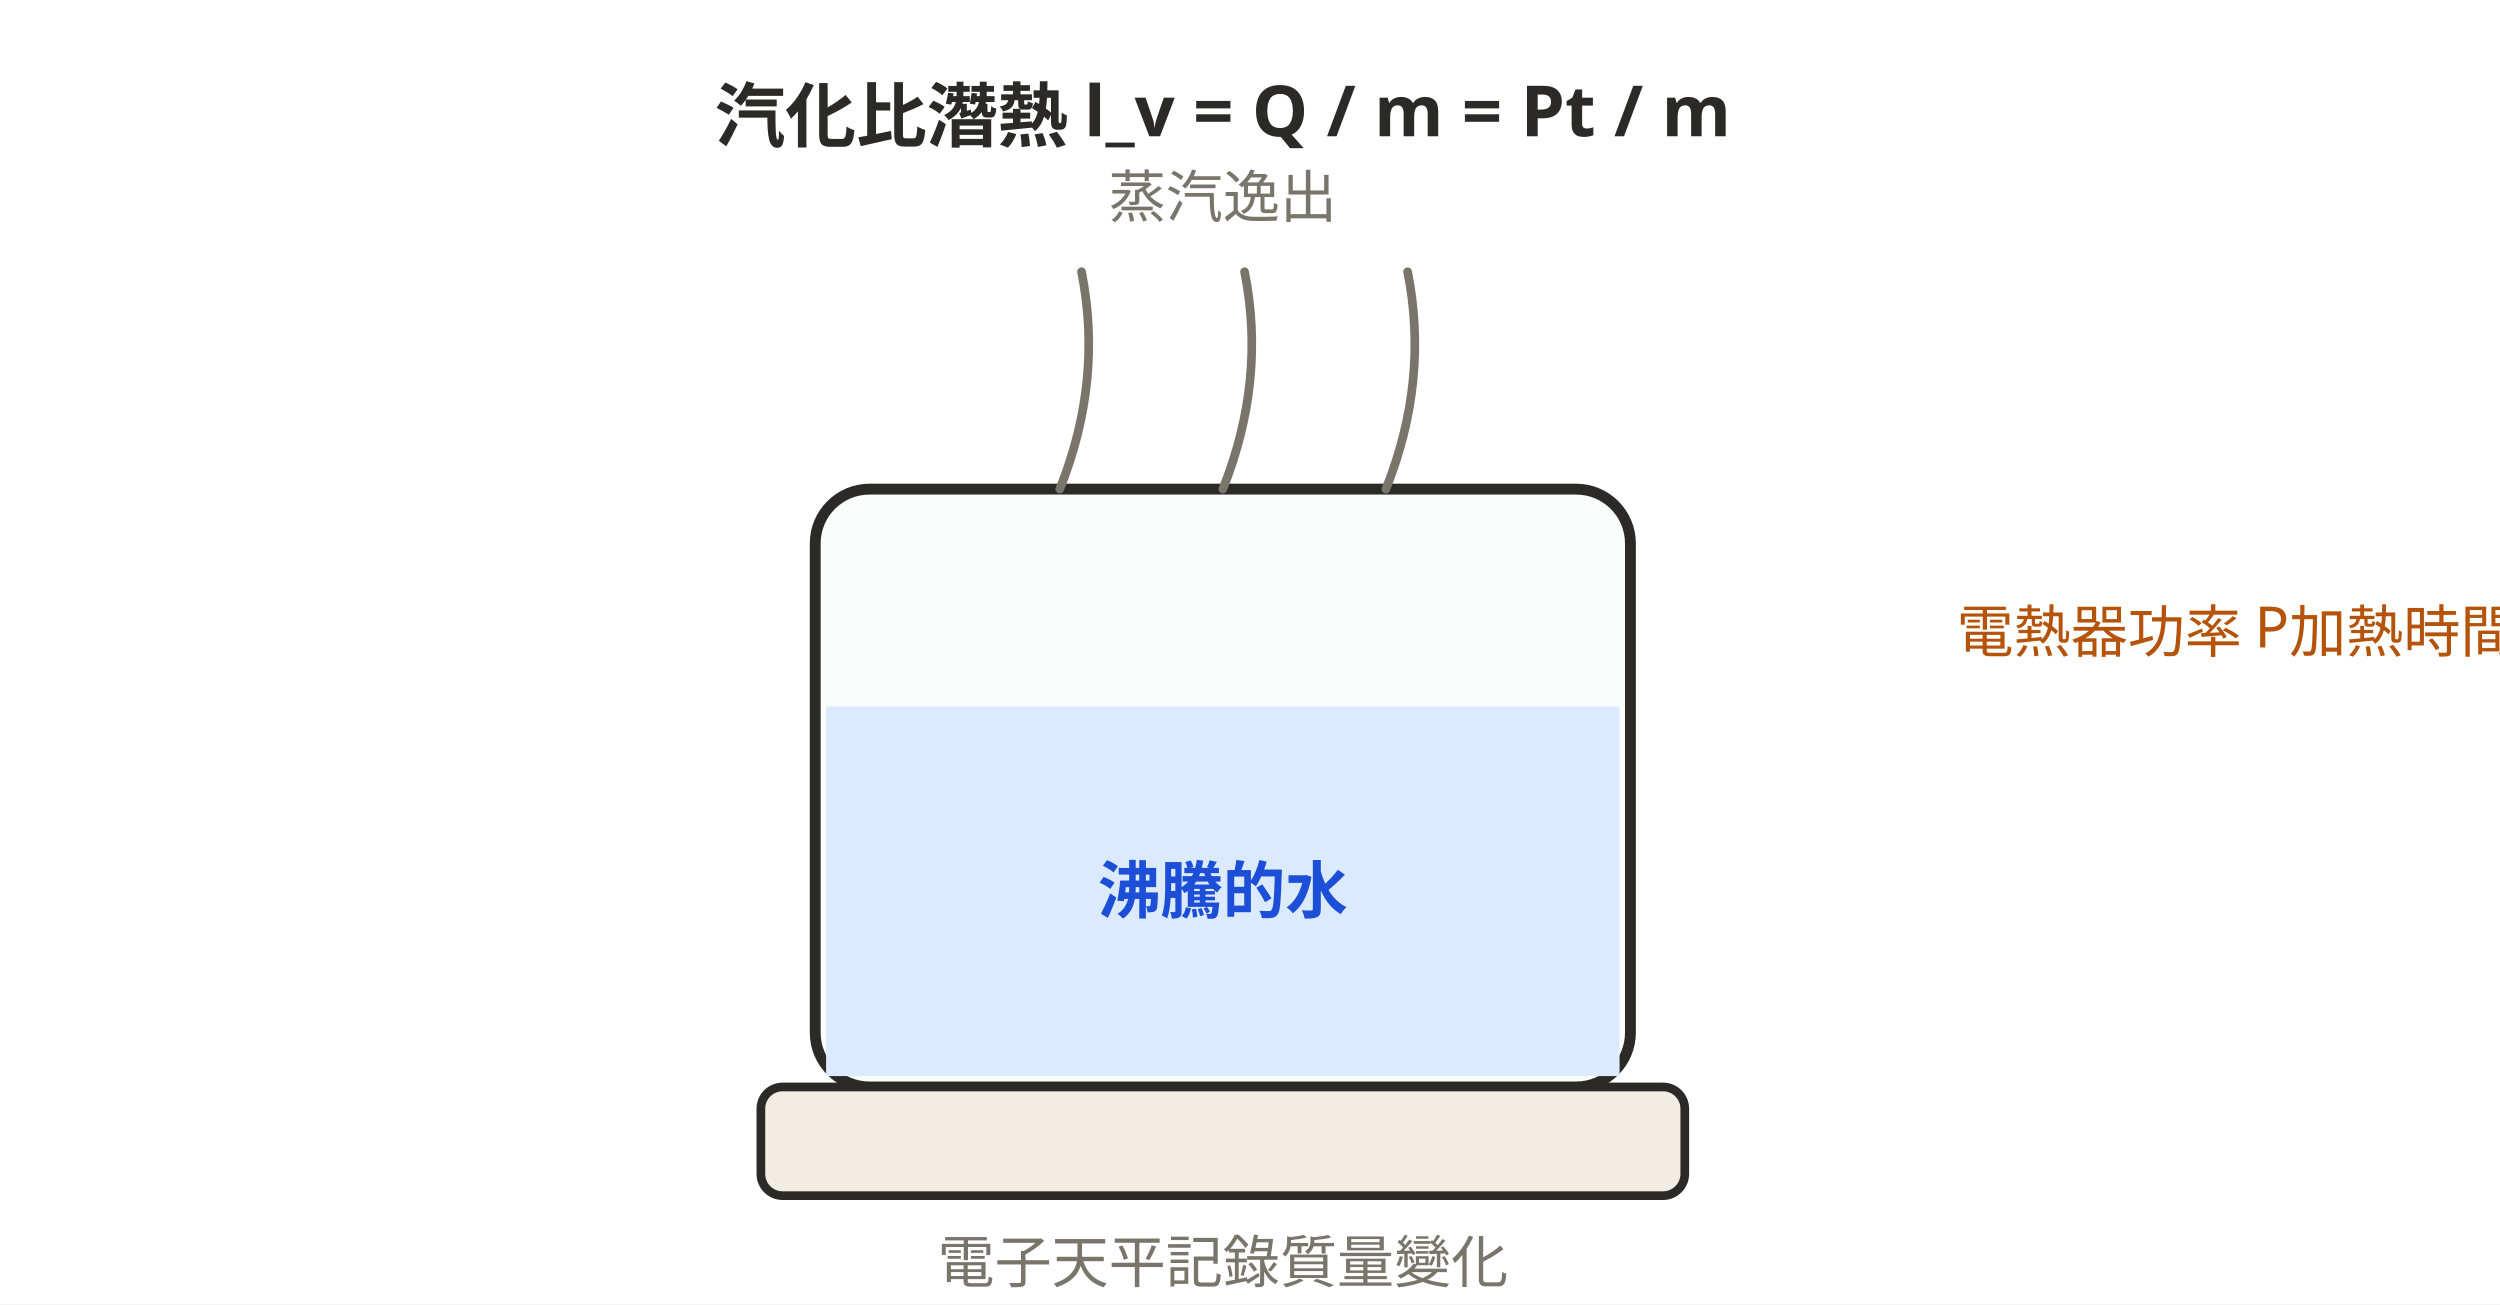
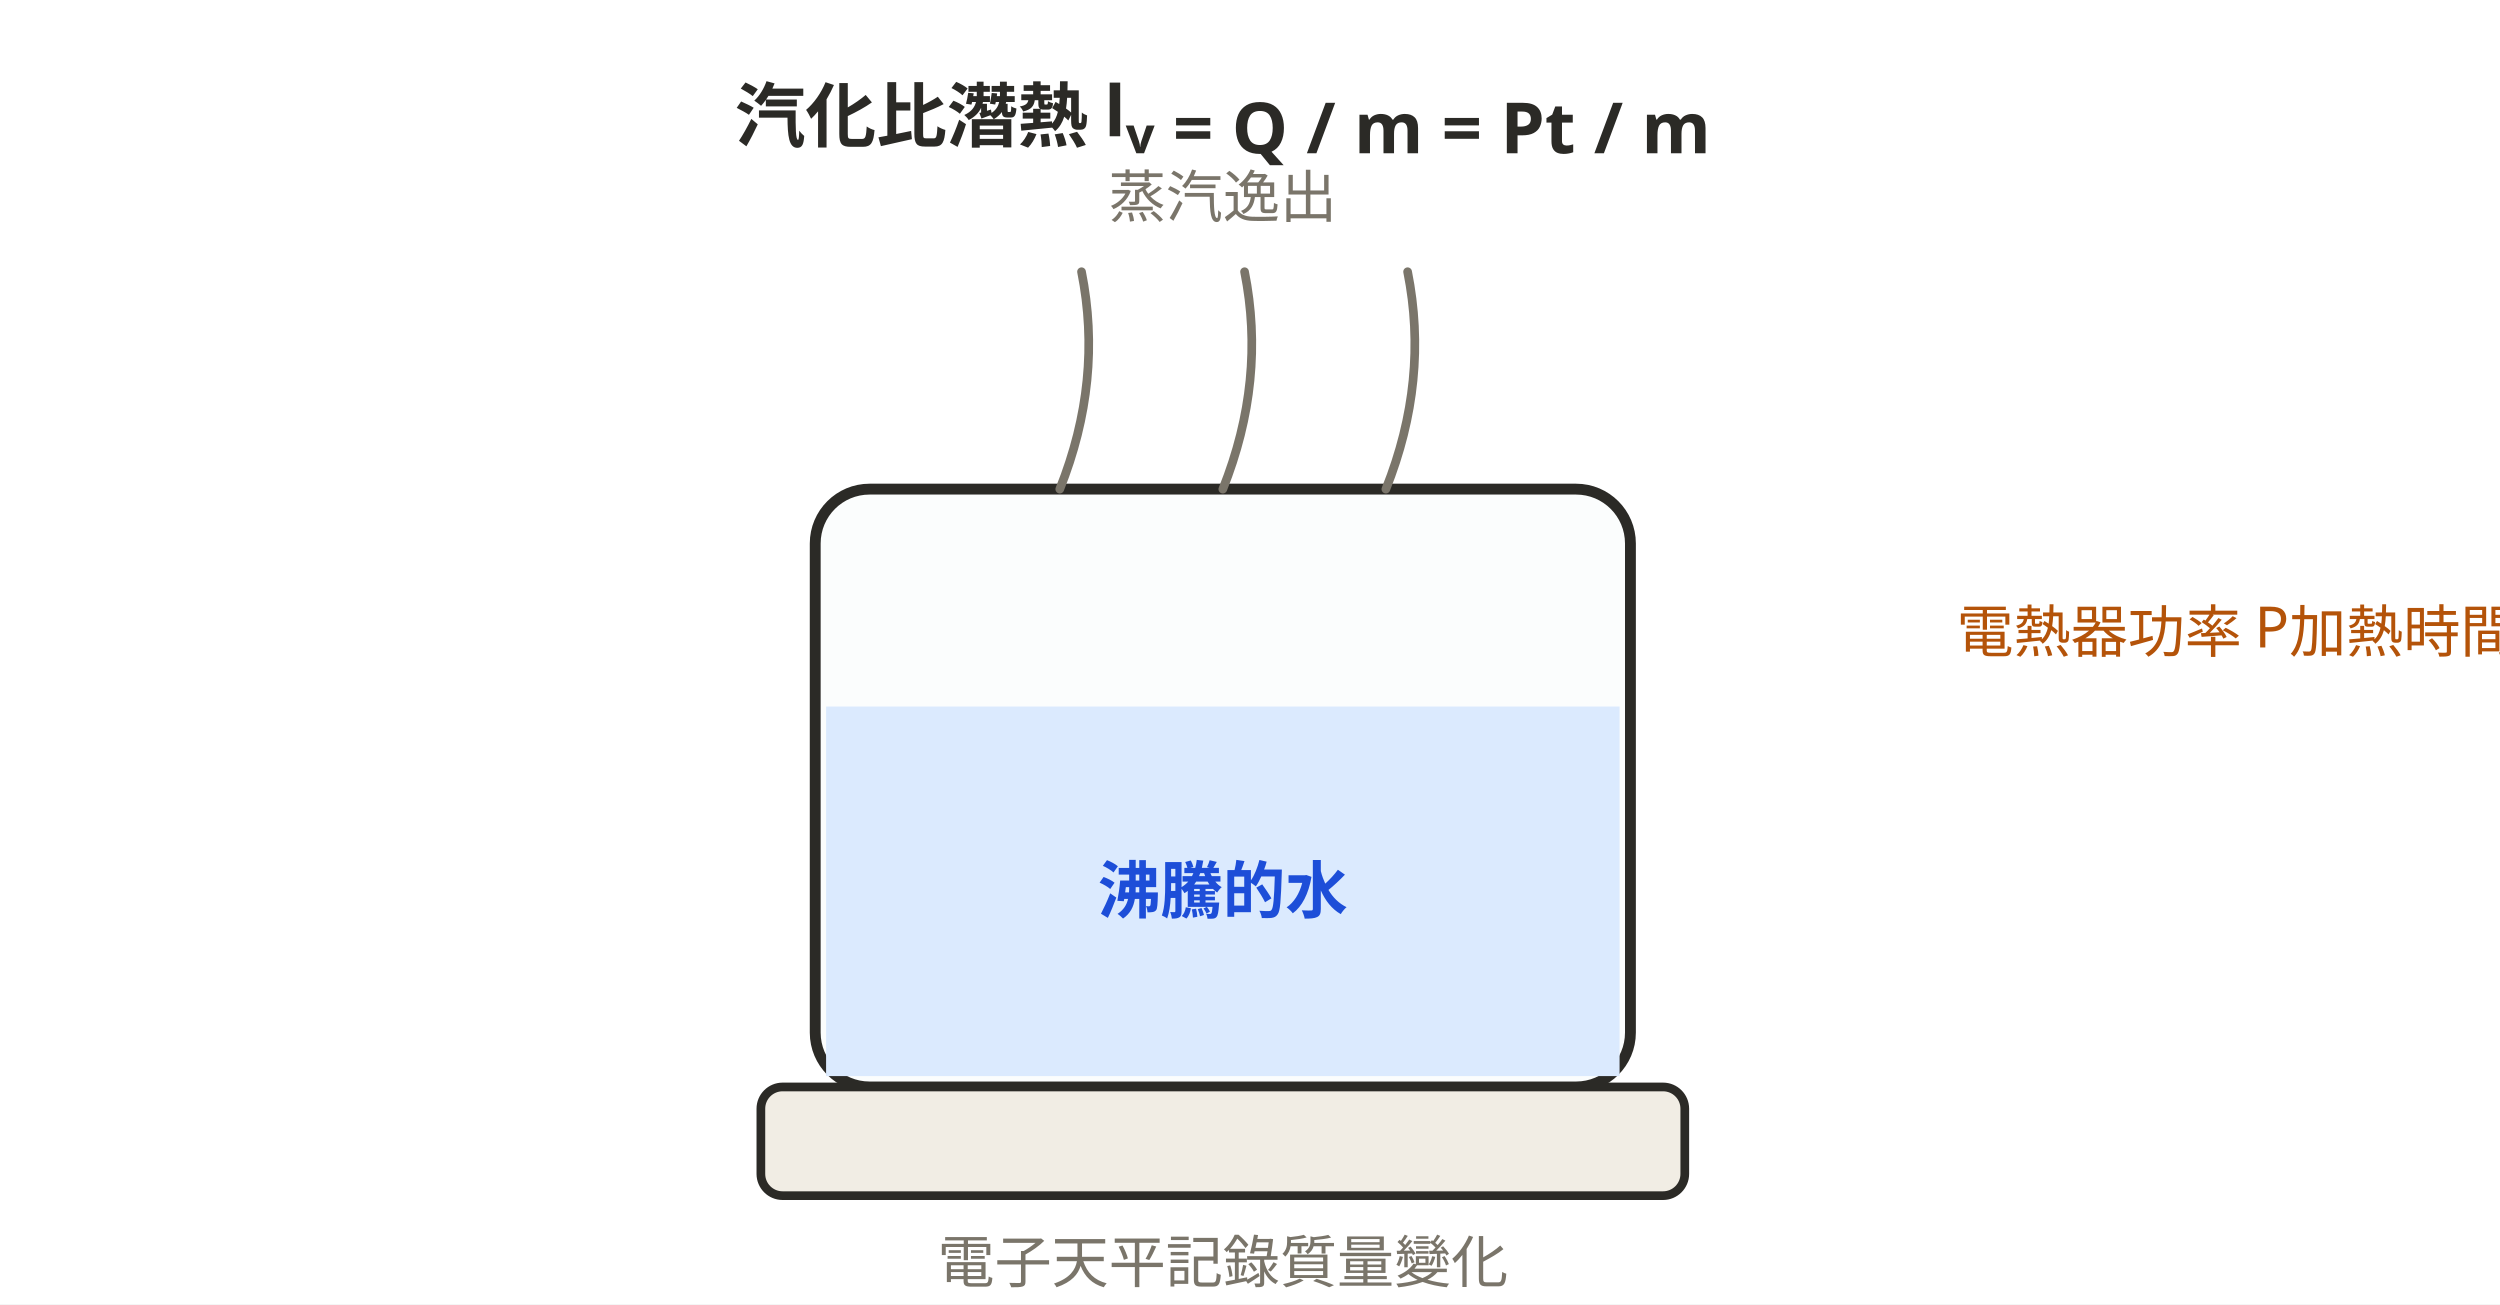
<svg xmlns="http://www.w3.org/2000/svg" viewBox="0 0 460 240" width="460" height="240" font-family="'Microsoft JhengHei','PingFang TC','Noto Sans TC',system-ui,sans-serif">
  <rect x="0" y="0" width="460" height="240" fill="#ffffff" />
  <rect x="150" y="90" width="150" height="110" rx="10" fill="#fbfdfd" stroke="#2b2a26" stroke-width="2" />
  <rect x="152" y="130" width="146" height="68" rx="0" fill="#dbeafe" stroke="none" stroke-width="1.5" />
  <text x="225" y="168" font-size="11.5" fill="#1d4ed8" text-anchor="middle" font-weight="bold">沸騰的水</text>
  <path d="M 195 90 Q 203 70 199 50" fill="none" stroke="#7a756a" stroke-width="1.6" stroke-linejoin="round" stroke-linecap="round" />
  <path d="M 225 90 Q 233 70 229 50" fill="none" stroke="#7a756a" stroke-width="1.6" stroke-linejoin="round" stroke-linecap="round" />
  <path d="M 255 90 Q 263 70 259 50" fill="none" stroke="#7a756a" stroke-width="1.6" stroke-linejoin="round" stroke-linecap="round" />
  <text x="225" y="40" font-size="10.5" fill="#7a756a" text-anchor="middle" font-weight="normal">蒸汽逸出</text>
  <rect x="140" y="200" width="170" height="20" rx="4" fill="#f1ede4" stroke="#2b2a26" stroke-width="1.6" />
  <text x="225" y="236" font-size="10.5" fill="#7a756a" text-anchor="middle" font-weight="normal">電子天平記錄質量變化</text>
  <text x="360" y="120" font-size="10.5" fill="#b45309" text-anchor="start" font-weight="normal">電熱器功率 P
加熱時間 t</text>
-   <text x="225" y="26" font-size="13" fill="#2b2a26" text-anchor="middle" font-weight="bold">汽化比潛熱 l_v = Q / m = Pt / m</text>
+   <text x="225" y="26" font-size="13" fill="#2b2a26" text-anchor="middle" font-weight="bold">汽化比潛熱 l<tspan dy="2.2" font-size="72%">v</tspan> = Q / m = Pt / m</text>
</svg>
